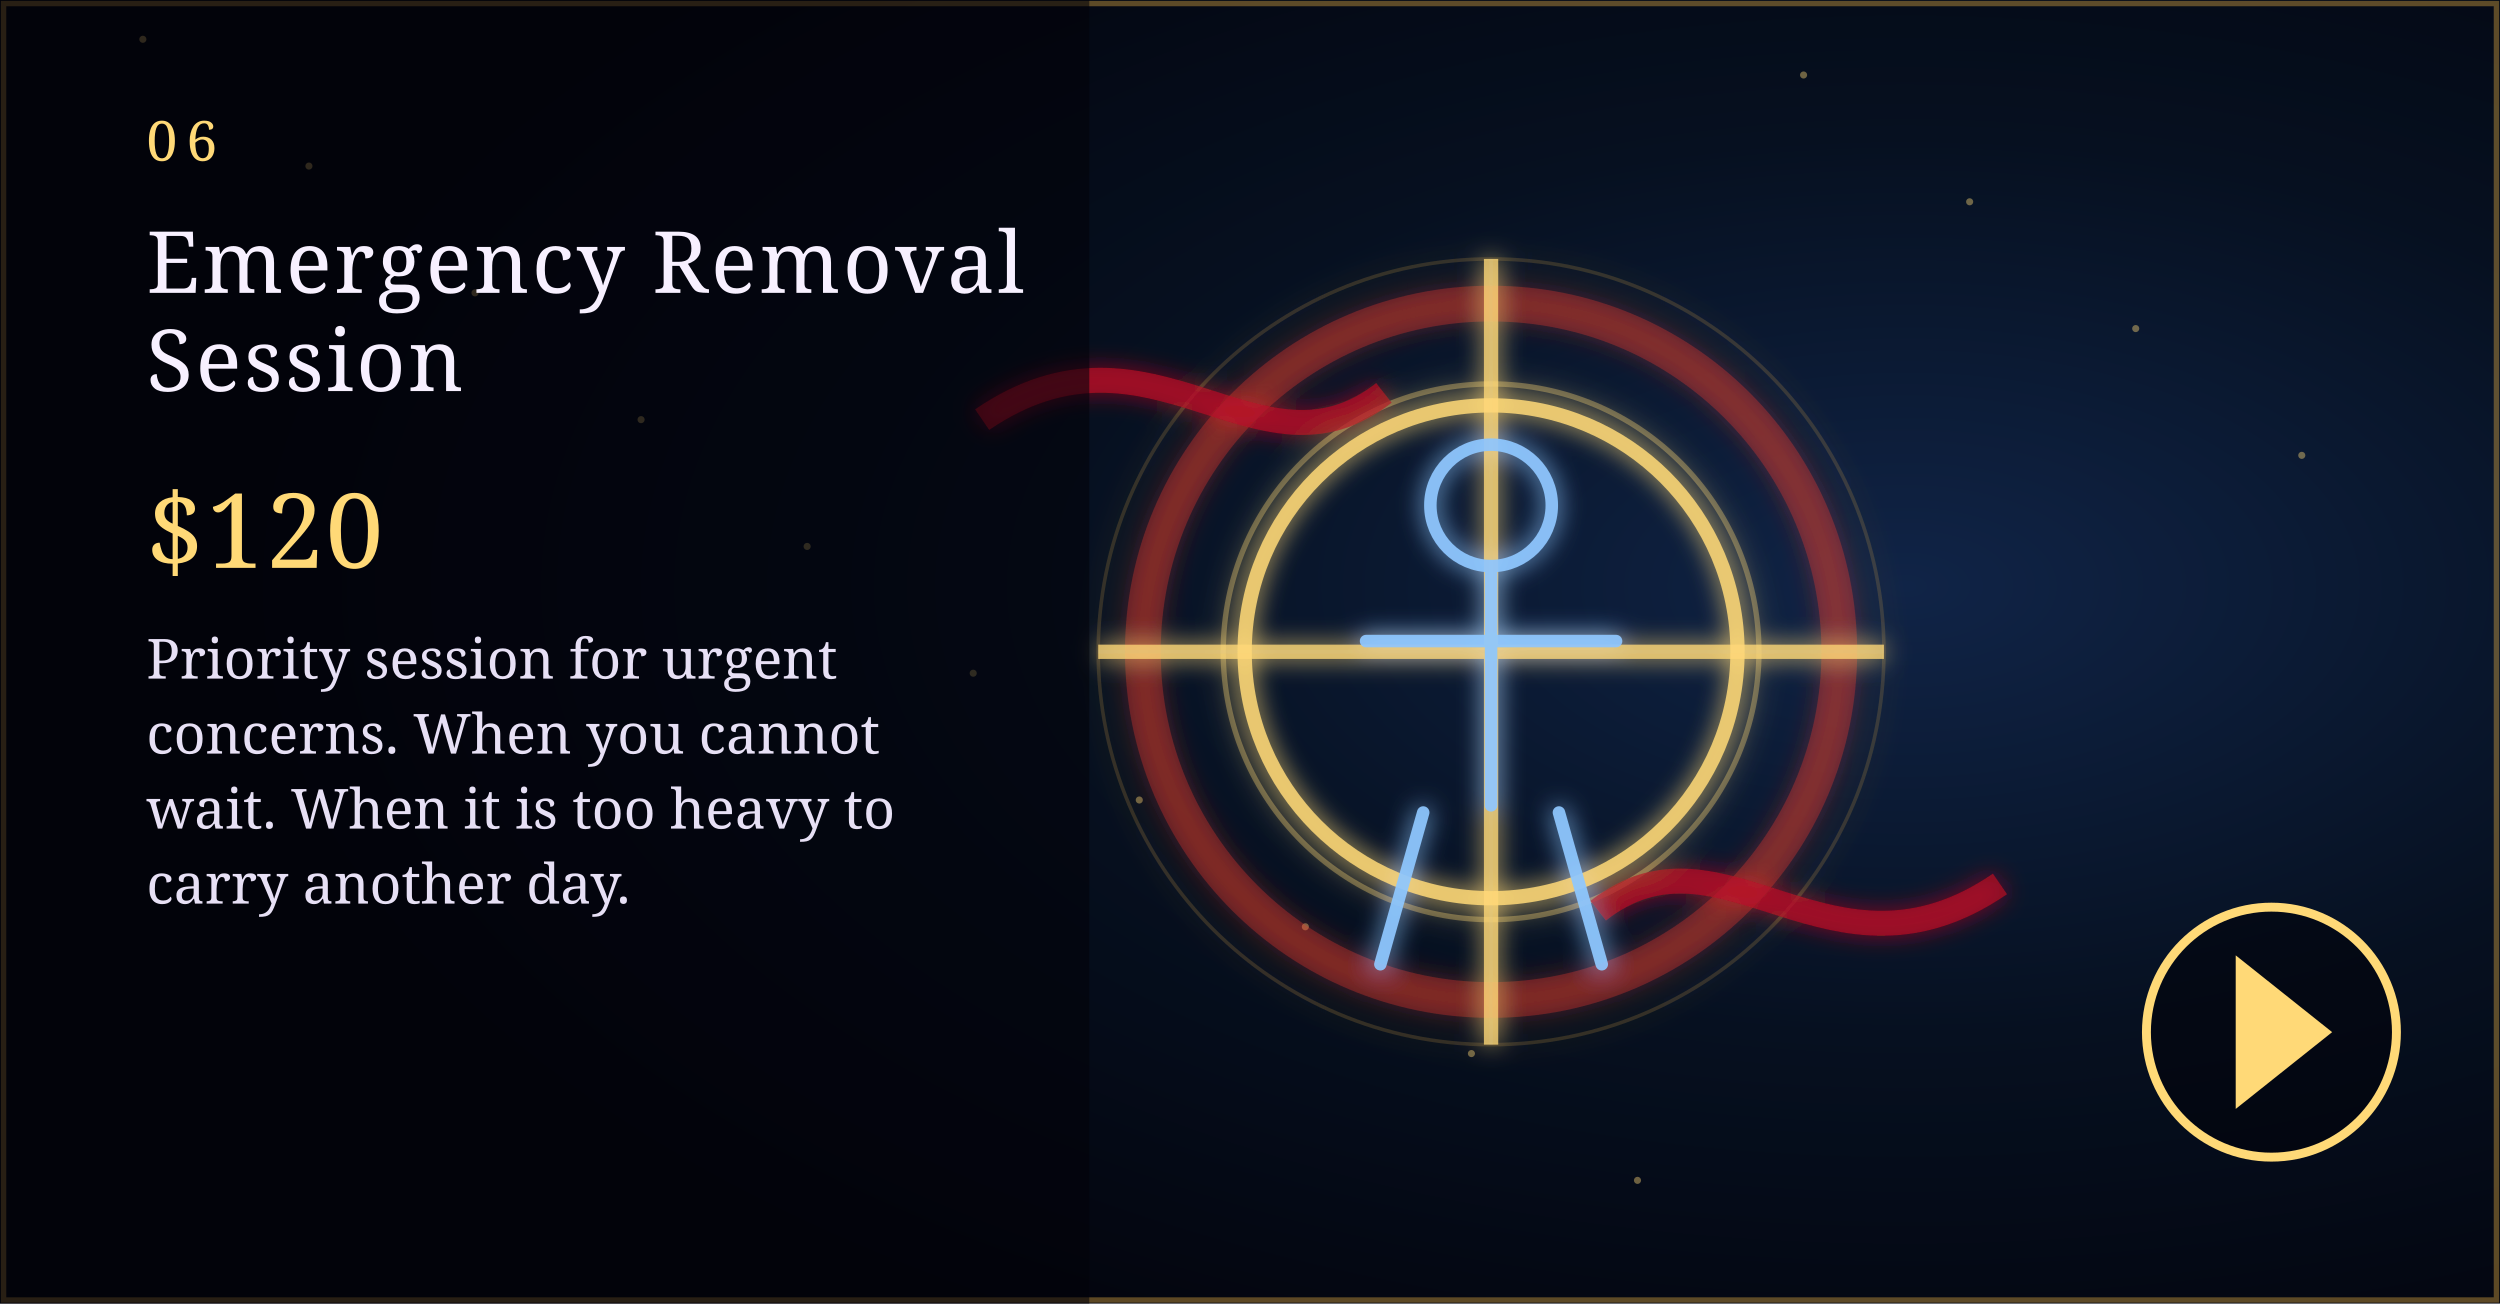
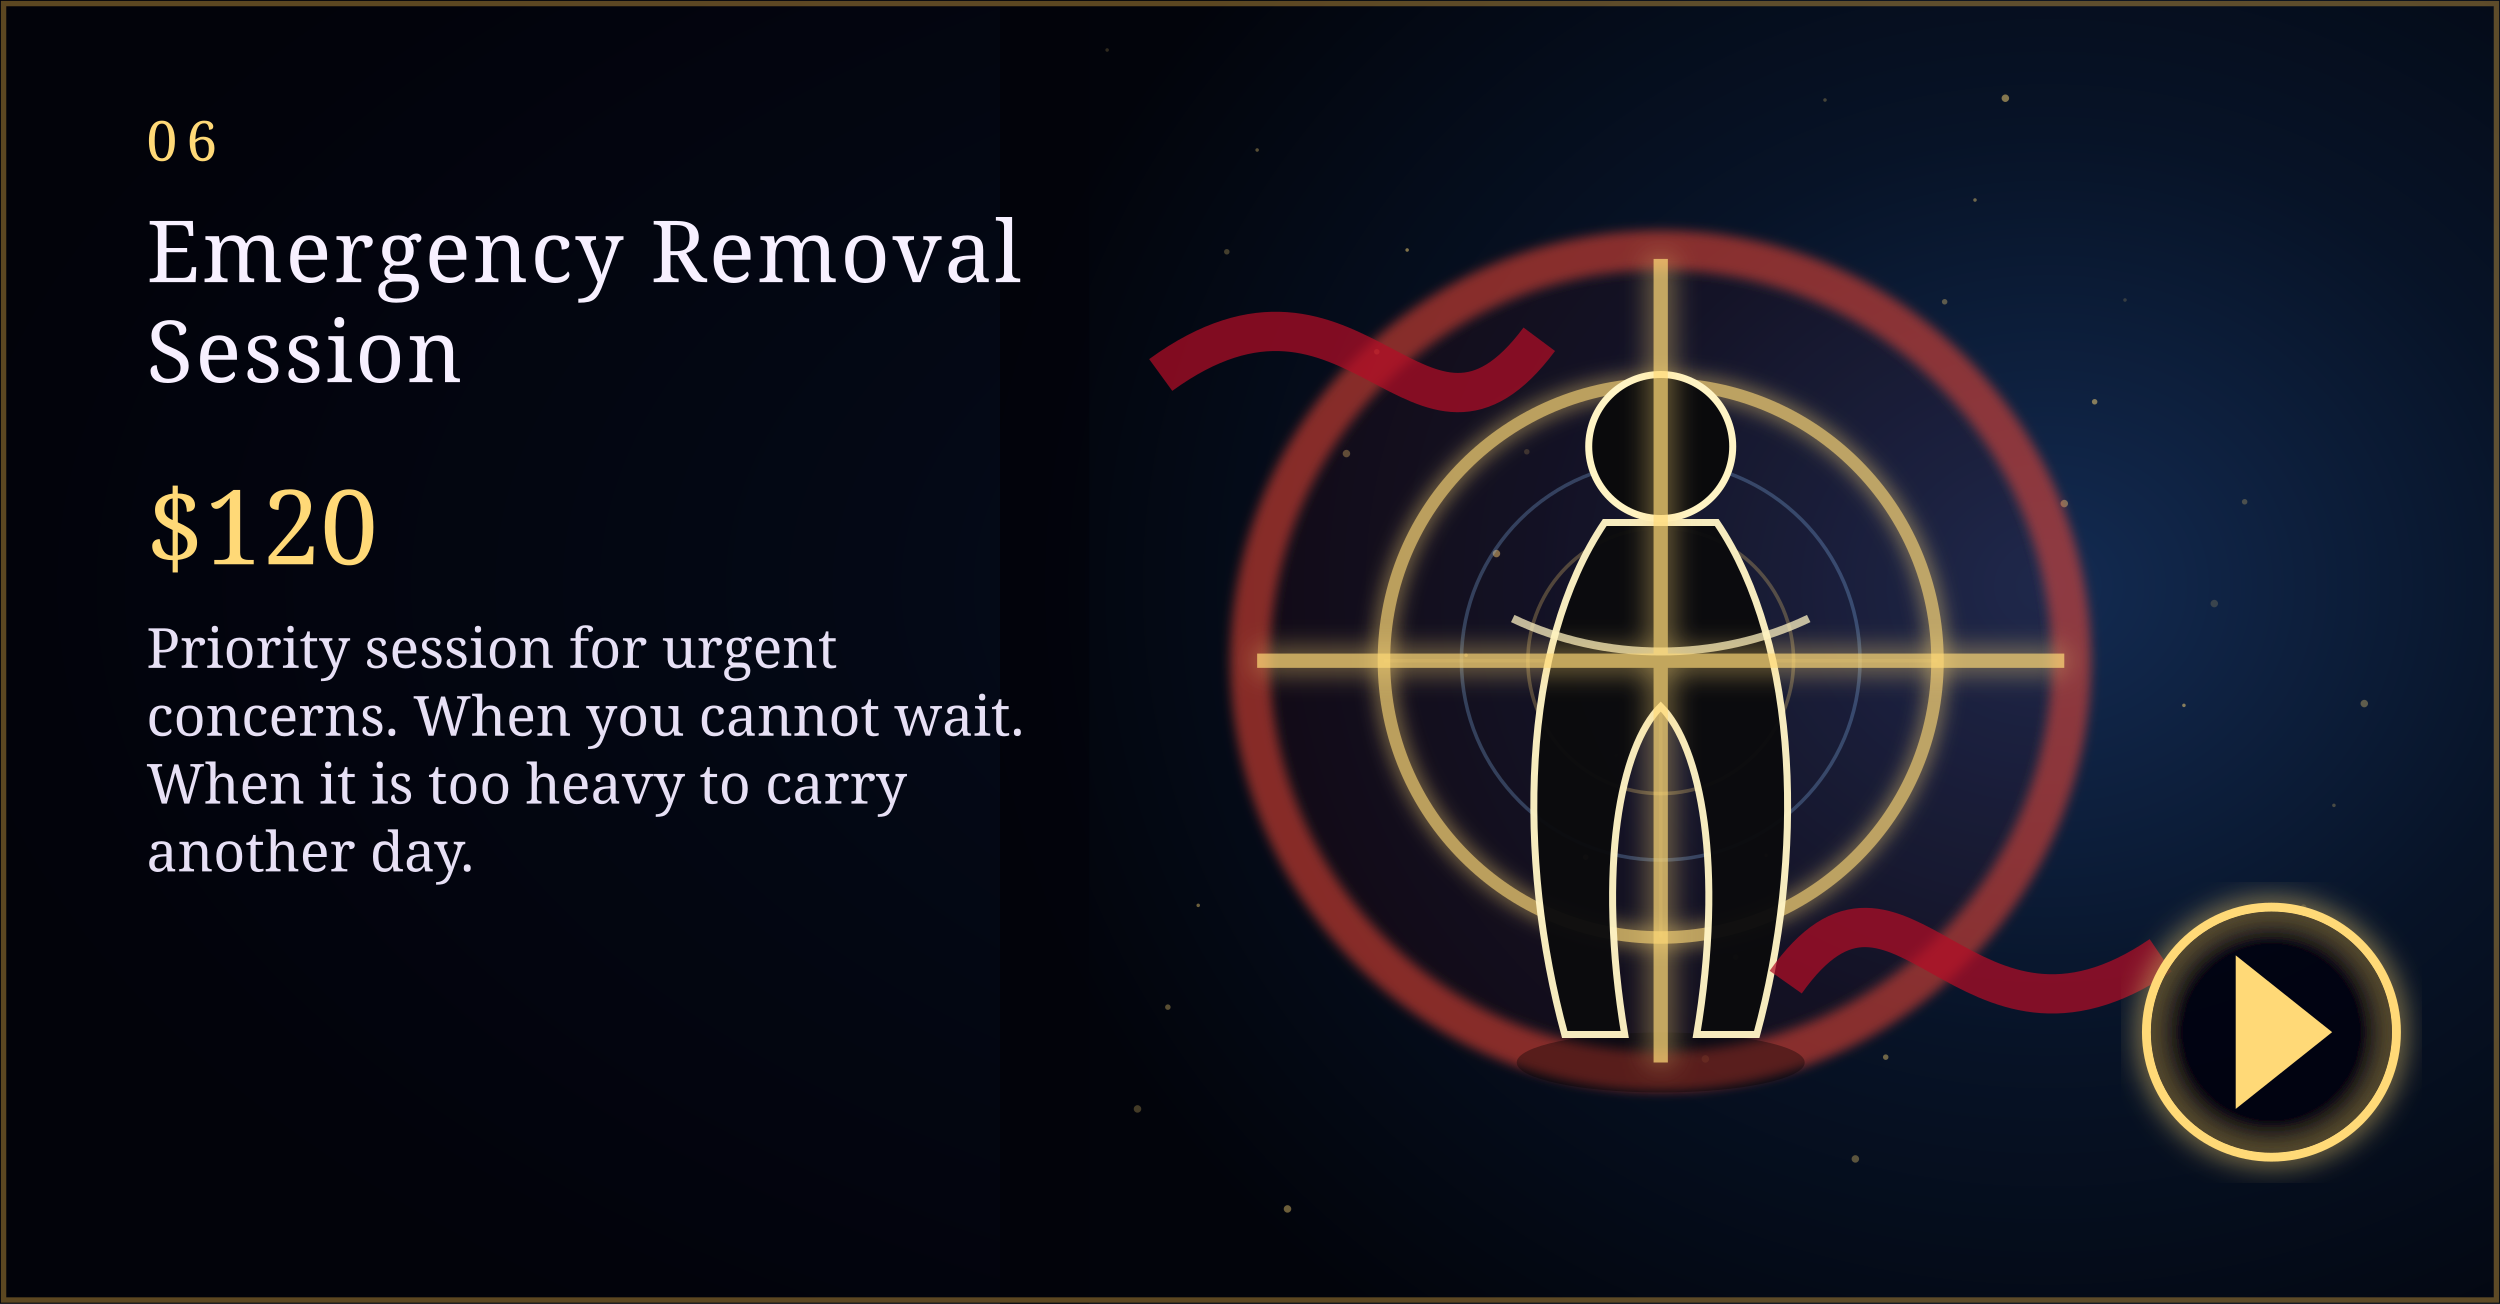
<svg xmlns="http://www.w3.org/2000/svg" viewBox="0 0 1400 730" width="1400" height="730">
  <defs>
-     <radialGradient id="bg" cx="76%" cy="45%" r="66%">
-       <stop offset="0" stop-color="#102447" />
-       <stop offset=".52" stop-color="#061020" />
-       <stop offset="1" stop-color="#03040d" />
+     <radialGradient id="artBg" cx="70%" cy="45%" r="72%">
+       <stop offset="0" stop-color="#132b52" />
+       <stop offset=".48" stop-color="#071327" />
+       <stop offset="1" stop-color="#02040b" />
    </radialGradient>
-     <filter id="glow">
-       <feGaussianBlur stdDeviation="7" result="b" />
+     <radialGradient id="vortex" cx="50%" cy="50%" r="50%">
+       <stop offset="0" stop-color="#ffd977" stop-opacity=".22" />
+       <stop offset=".42" stop-color="#102447" stop-opacity=".72" />
+       <stop offset="1" stop-color="#01030b" stop-opacity="0" />
+     </radialGradient>
+     <filter id="goldGlow">
+       <feGaussianBlur stdDeviation="8" result="b" />
      <feMerge>
        <feMergeNode in="b" />
        <feMergeNode in="SourceGraphic" />
      </feMerge>
    </filter>
+     <filter id="glow">
+       <feGaussianBlur stdDeviation="6" result="b" />
+       <feMerge>
+         <feMergeNode in="b" />
+         <feMergeNode in="SourceGraphic" />
+       </feMerge>
+     </filter>
+     <filter id="soft">
+       <feGaussianBlur stdDeviation="3" />
+     </filter>
+     <style>.title{fill:#f7f0ff;font-family:Cinzel,Georgia,serif;font-size:48px;letter-spacing:1.3px}.desc{fill:#e7e0f5;font-family:'EB Garamond',Georgia,serif;font-size:31px}.price{fill:#ffd977;font-family:'Cinzel Decorative',Georgia,serif;font-size:58px}</style>
  </defs>
-   <rect width="1400" height="730" fill="url(#bg)" />
+   <rect width="1400" height="730" fill="#03040d" />
+   <rect width="1400" height="730" fill="url(#artBg)" />
+   <rect x="560" y="0" width="840" height="730" fill="url(#artBg)" />
+   <circle cx="620" cy="28" r="1.0" fill="#ffd977" opacity="0.18" />
+   <circle cx="687" cy="141" r="1.55" fill="#ffd977" opacity="0.26" />
+   <circle cx="754" cy="254" r="2.1" fill="#ffd977" opacity="0.34" />
+   <circle cx="821" cy="367" r="1.0" fill="#ffd977" opacity="0.42" />
+   <circle cx="888" cy="480" r="1.55" fill="#ffd977" opacity="0.50" />
+   <circle cx="955" cy="593" r="2.1" fill="#ffd977" opacity="0.18" />
+   <circle cx="1022" cy="56" r="1.0" fill="#ffd977" opacity="0.26" />
+   <circle cx="1089" cy="169" r="1.55" fill="#ffd977" opacity="0.34" />
+   <circle cx="1156" cy="282" r="2.1" fill="#ffd977" opacity="0.42" />
+   <circle cx="1223" cy="395" r="1.0" fill="#ffd977" opacity="0.50" />
+   <circle cx="1290" cy="508" r="1.55" fill="#ffd977" opacity="0.18" />
+   <circle cx="637" cy="621" r="2.1" fill="#ffd977" opacity="0.26" />
+   <circle cx="704" cy="84" r="1.0" fill="#ffd977" opacity="0.34" />
+   <circle cx="771" cy="197" r="1.55" fill="#ffd977" opacity="0.42" />
+   <circle cx="838" cy="310" r="2.1" fill="#ffd977" opacity="0.50" />
+   <circle cx="905" cy="423" r="1.0" fill="#ffd977" opacity="0.18" />
+   <circle cx="972" cy="536" r="1.55" fill="#ffd977" opacity="0.26" />
+   <circle cx="1039" cy="649" r="2.1" fill="#ffd977" opacity="0.34" />
+   <circle cx="1106" cy="112" r="1.0" fill="#ffd977" opacity="0.42" />
+   <circle cx="1173" cy="225" r="1.55" fill="#ffd977" opacity="0.50" />
+   <circle cx="1240" cy="338" r="2.1" fill="#ffd977" opacity="0.18" />
+   <circle cx="1307" cy="451" r="1.0" fill="#ffd977" opacity="0.26" />
+   <circle cx="654" cy="564" r="1.55" fill="#ffd977" opacity="0.34" />
+   <circle cx="721" cy="677" r="2.1" fill="#ffd977" opacity="0.42" />
+   <circle cx="788" cy="140" r="1.0" fill="#ffd977" opacity="0.50" />
+   <circle cx="855" cy="253" r="1.55" fill="#ffd977" opacity="0.18" />
+   <circle cx="922" cy="366" r="2.1" fill="#ffd977" opacity="0.26" />
+   <circle cx="989" cy="479" r="1.0" fill="#ffd977" opacity="0.34" />
+   <circle cx="1056" cy="592" r="1.55" fill="#ffd977" opacity="0.42" />
+   <circle cx="1123" cy="55" r="2.1" fill="#ffd977" opacity="0.50" />
+   <circle cx="1190" cy="168" r="1.0" fill="#ffd977" opacity="0.18" />
+   <circle cx="1257" cy="281" r="1.55" fill="#ffd977" opacity="0.26" />
+   <circle cx="1324" cy="394" r="2.1" fill="#ffd977" opacity="0.34" />
+   <circle cx="671" cy="507" r="1.0" fill="#ffd977" opacity="0.42" />
+   <circle cx="930" cy="370" r="230" fill="rgba(160,20,30,.16)" stroke="#ff4a35" stroke-width="22" opacity=".52" filter="url(#soft)" />
+   <g opacity=".95">
+     <circle cx="930" cy="370" r="155" fill="none" stroke="#ffd977" stroke-width="7" opacity=".75" filter="url(#glow)" />
+     <circle cx="930" cy="370" r="111.6" fill="none" stroke="#8ec7ff" stroke-width="2" opacity=".28" />
+     <circle cx="930" cy="370" r="74.4" fill="none" stroke="#ffd977" stroke-width="2" opacity=".28" />
+     <path d="M775 370 H1085 M930 215 V525" stroke="#ffd977" stroke-width="2" opacity=".16" />
+   </g>
+   <g opacity="1">
+     <ellipse cx="930" cy="595.0" rx="80.64" ry="16.8" fill="#000" opacity=".35" />
+     <path d="M898.64 292.6 C851.6 362.04,849.36 480.76,876.24 579.32 L909.84 579.32 C894.16 485.24,907.6 418.04,930 395.64 C952.4 418.04,965.84 485.24,950.16 579.32 L983.76 579.32 C1010.64 480.76,1008.4 362.04,961.36 292.6 Z" fill="#0a0a0c" stroke="#fff4c5" stroke-width="3.92" opacity=".96" />
+     <circle cx="930" cy="250.04" r="40.32" fill="#0a0a0c" stroke="#fff4c5" stroke-width="3.92" />
+     <path d="M847.12 346.36 C898.64 371.0,961.36 371.0,1012.88 346.36" fill="none" stroke="#fff4c5" stroke-width="4.48" opacity=".74" />
+   </g>
+   <path d="M650 210 C760 130,795 280,862 190 M1210 535 C1100 610,1065 458,1000 550" stroke="#b10d25" stroke-width="22" fill="none" opacity=".72" />
+   <path d="M930 145 V595 M704 370 H1156" stroke="#ffd977" stroke-width="8" opacity=".75" filter="url(#goldGlow)" />
+   <rect x="0" y="0" width="610" height="730" fill="rgba(2,3,10,.61)" />
  <rect x="2" y="2" width="1396" height="726" fill="none" stroke="#d9a642" stroke-opacity=".42" stroke-width="3" />
-   <g opacity=".42">
-     <circle cx="80" cy="22" r="2" fill="#ffd977" />
-     <circle cx="173" cy="93" r="2" fill="#ffd977" />
-     <circle cx="266" cy="164" r="2" fill="#ffd977" />
-     <circle cx="359" cy="235" r="2" fill="#ffd977" />
-     <circle cx="452" cy="306" r="2" fill="#ffd977" />
-     <circle cx="545" cy="377" r="2" fill="#ffd977" />
-     <circle cx="638" cy="448" r="2" fill="#ffd977" />
-     <circle cx="731" cy="519" r="2" fill="#ffd977" />
-     <circle cx="824" cy="590" r="2" fill="#ffd977" />
-     <circle cx="917" cy="661" r="2" fill="#ffd977" />
-     <circle cx="1010" cy="42" r="2" fill="#ffd977" />
-     <circle cx="1103" cy="113" r="2" fill="#ffd977" />
-     <circle cx="1196" cy="184" r="2" fill="#ffd977" />
-     <circle cx="1289" cy="255" r="2" fill="#ffd977" />
-   </g>
-   <g filter="url(#glow)">
-     <g transform="translate(835 365)">
-       <circle r="220" fill="none" stroke="#d9a642" stroke-opacity=".20" stroke-width="2" />
-       <circle r="150" fill="none" stroke="#ffd977" stroke-opacity=".35" stroke-width="3" />
-       <path d="M-220 0 H220 M0 -220 V220" stroke="#4488ff" stroke-opacity=".18" stroke-width="2" />
-       <circle r="195" fill="none" stroke="#ff3c2f" stroke-width="20" opacity=".3" />
-       <circle r="138" fill="none" stroke="#ffd977" stroke-width="8" opacity=".85" />
-       <path d="M-285 -130 C-190 -195,-130 -90,-60 -145 M285 130 C190 195,130 90,60 145" stroke="#b80f24" stroke-width="14" fill="none" opacity=".68" />
-       <path d="M0 -220 V220 M-220 0 H220" stroke="#ffd977" stroke-width="8" opacity=".78" />
-       <g stroke="#8ec7ff" stroke-width="7" stroke-linecap="round" fill="none" opacity=".92">
-         <circle cx="0" cy="-82" r="34" />
-         <path d="M0 -44 V86 M-70 -6 H70 M-38 90 L-62 175 M38 90 L62 175" />
-       </g>
-     </g>
-   </g>
-   <rect x="0" y="0" width="610" height="730" fill="rgba(2,3,10,.58)" />
  <text x="82" y="90" fill="#ffd977" font-family="Cinzel, Georgia, serif" font-size="31" letter-spacing="5">06</text>
-   <text x="82" y="164" fill="#f7f0ff" font-family="Cinzel, Georgia, serif" font-size="48" font-weight="400" letter-spacing="1.4">Emergency Removal</text>
-   <text x="82" y="219" fill="#f7f0ff" font-family="Cinzel, Georgia, serif" font-size="48" font-weight="400" letter-spacing="1.4">Session</text>
-   <text x="82" y="318" fill="#ffd977" font-family="Cinzel Decorative, Georgia, serif" font-size="58" letter-spacing="1">$120</text>
-   <text x="82" y="380" fill="#e7e0f5" font-family="EB Garamond, Georgia, serif" font-size="31">Priority session for urgent</text>
-   <text x="82" y="422" fill="#e7e0f5" font-family="EB Garamond, Georgia, serif" font-size="31">concerns. When you cannot</text>
-   <text x="82" y="464" fill="#e7e0f5" font-family="EB Garamond, Georgia, serif" font-size="31">wait. When it is too heavy to</text>
-   <text x="82" y="506" fill="#e7e0f5" font-family="EB Garamond, Georgia, serif" font-size="31">carry another day.</text>
-   <circle cx="1272" cy="578" r="70" fill="rgba(2,3,10,.55)" stroke="#ffd977" stroke-width="5" />
+   <text x="82" y="158" class="title">Emergency Removal</text>
+   <text x="82" y="214" class="title">Session</text>
+   <text x="82" y="316" class="price">$120</text>
+   <text x="82" y="374" class="desc">Priority session for urgent</text>
+   <text x="82" y="412" class="desc">concerns. When you cannot wait.</text>
+   <text x="82" y="450" class="desc">When it is too heavy to carry</text>
+   <text x="82" y="488" class="desc">another day.</text>
+   <circle cx="1272" cy="578" r="70" fill="rgba(2,3,10,.58)" stroke="#ffd977" stroke-width="5" filter="url(#goldGlow)" />
  <polygon points="1252,535 1306,578 1252,621" fill="#ffd977" />
</svg>
